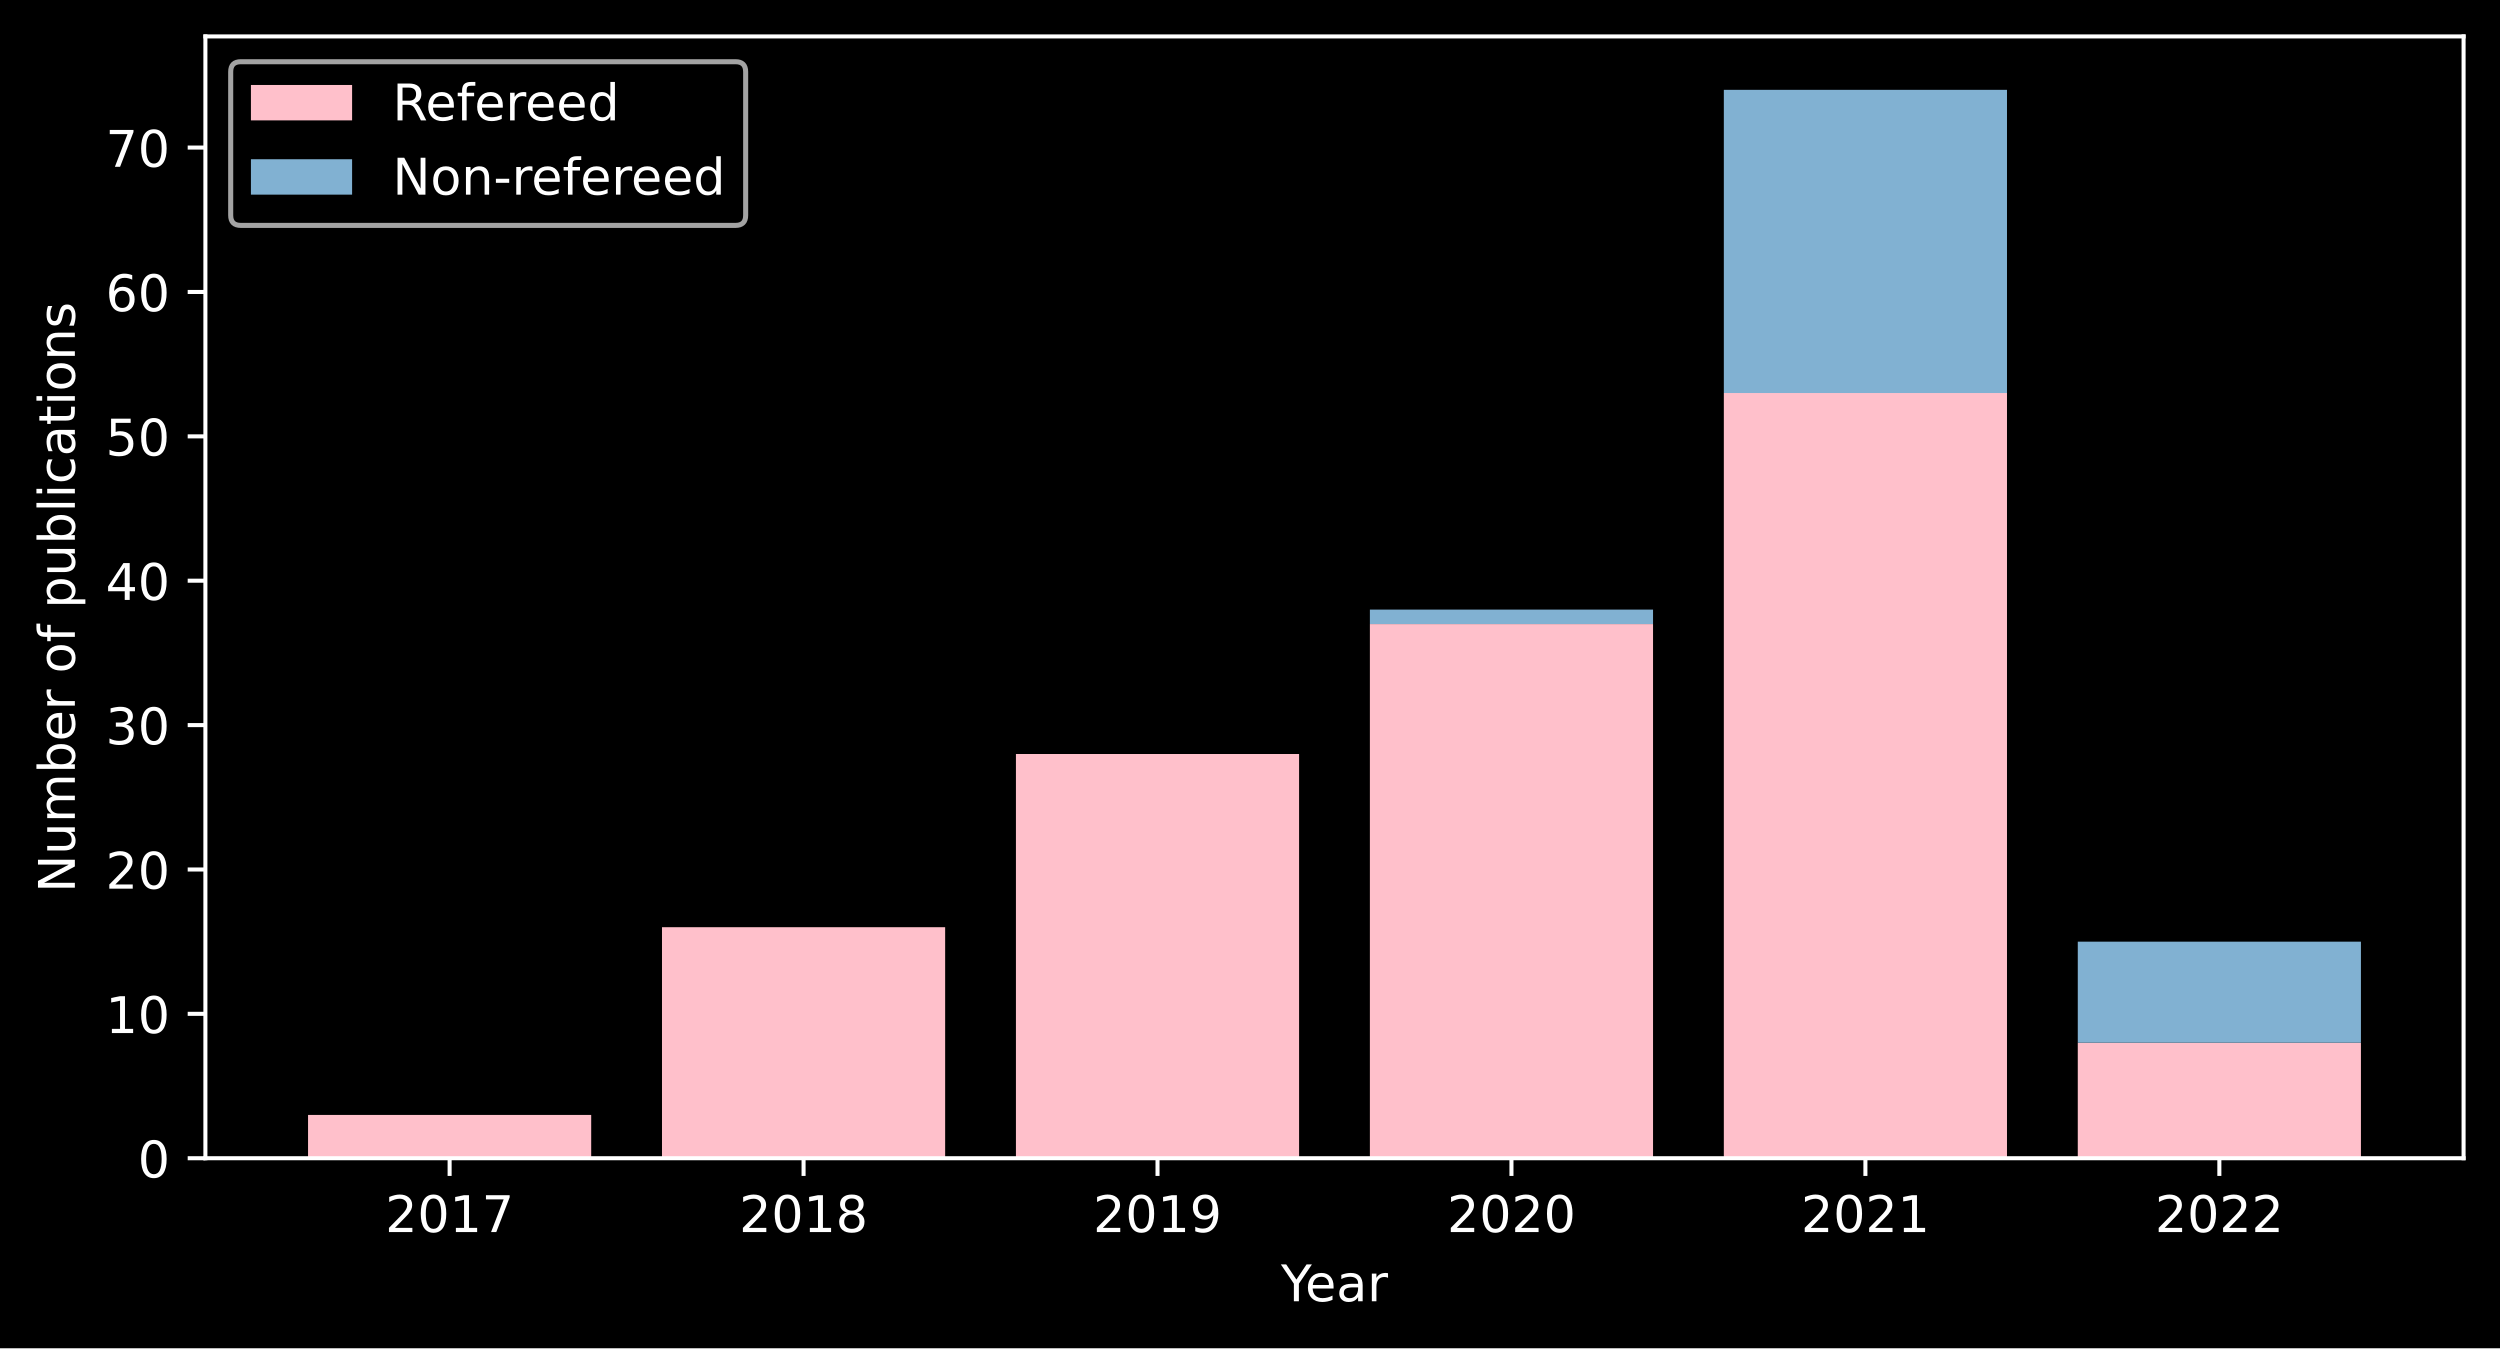
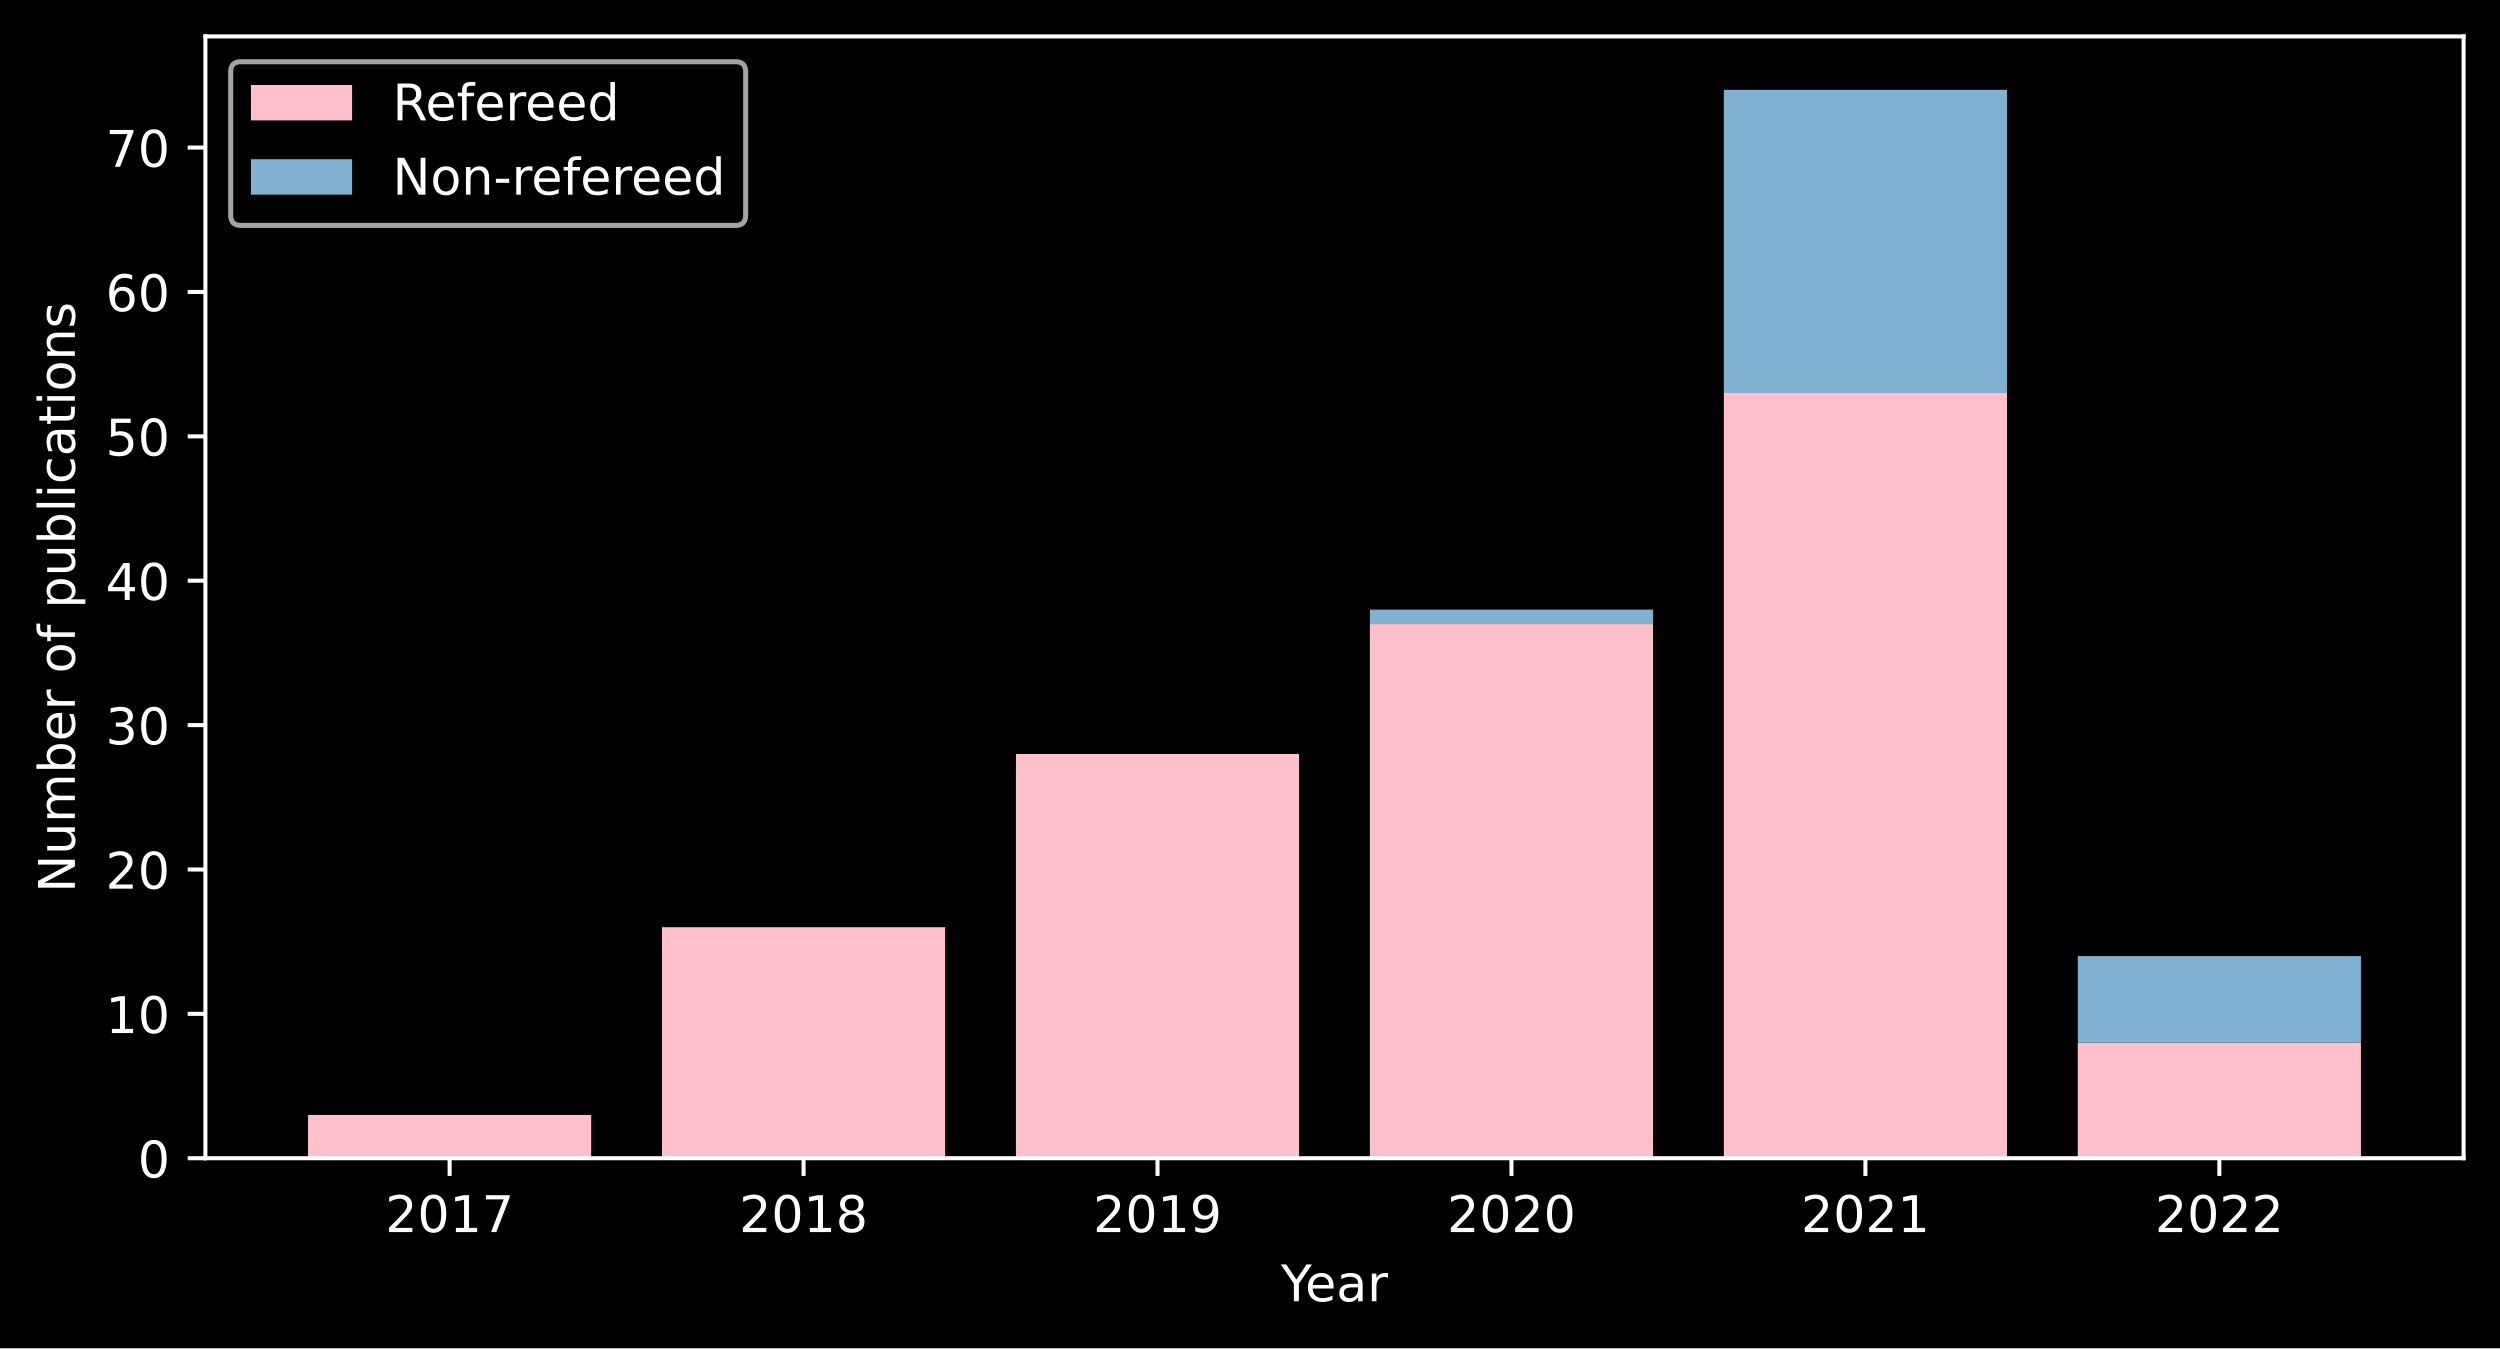
<svg xmlns="http://www.w3.org/2000/svg" xmlns:xlink="http://www.w3.org/1999/xlink" width="494.203pt" height="266.516pt" viewBox="0 0 494.203 266.516" version="1.1">
  <defs>
    <style type="text/css">*{stroke-linejoin: round; stroke-linecap: butt}</style>
  </defs>
  <g id="figure_1">
    <g id="patch_1">
      <path d="M 0 266.516  L 494.203 266.516  L 494.203 0  L 0 0  z " />
    </g>
    <g id="axes_1">
      <g id="patch_2">
        <path d="M 40.603 228.96  L 487.003 228.96  L 487.003 7.2  L 40.603 7.2  z " />
      </g>
      <g id="patch_3">
-         <path d="M 410.737 228.96  L 466.712 228.96  L 466.712 206.128  L 410.737 206.128  z " clip-path="url(#pe23407161f)" style="fill: #ffc0cb" />
+         <path d="M 410.737 228.96  L 466.712 228.96  L 466.712 206.128  L 410.737 206.128  z " clip-path="url(#p1f35f94df6)" style="fill: #ffc0cb" />
      </g>
      <g id="patch_4">
-         <path d="M 340.769 228.96  L 396.744 228.96  L 396.744 77.695  L 340.769 77.695  z " clip-path="url(#pe23407161f)" style="fill: #ffc0cb" />
+         <path d="M 340.769 228.96  L 396.744 228.96  L 396.744 77.695  L 340.769 77.695  z " clip-path="url(#p1f35f94df6)" style="fill: #ffc0cb" />
      </g>
      <g id="patch_5">
-         <path d="M 270.8 228.96  L 326.775 228.96  L 326.775 123.36  L 270.8 123.36  z " clip-path="url(#pe23407161f)" style="fill: #ffc0cb" />
+         <path d="M 270.8 228.96  L 326.775 228.96  L 326.775 123.36  L 270.8 123.36  z " clip-path="url(#p1f35f94df6)" style="fill: #ffc0cb" />
      </g>
      <g id="patch_6">
-         <path d="M 200.831 228.96  L 256.806 228.96  L 256.806 149.046  L 200.831 149.046  z " clip-path="url(#pe23407161f)" style="fill: #ffc0cb" />
+         <path d="M 200.831 228.96  L 256.806 228.96  L 256.806 149.046  L 200.831 149.046  z " clip-path="url(#p1f35f94df6)" style="fill: #ffc0cb" />
      </g>
      <g id="patch_7">
-         <path d="M 130.863 228.96  L 186.838 228.96  L 186.838 183.295  L 130.863 183.295  z " clip-path="url(#pe23407161f)" style="fill: #ffc0cb" />
+         <path d="M 130.863 228.96  L 186.838 228.96  L 186.838 183.295  L 130.863 183.295  z " clip-path="url(#p1f35f94df6)" style="fill: #ffc0cb" />
      </g>
      <g id="patch_8">
-         <path d="M 60.894 228.96  L 116.869 228.96  L 116.869 220.398  L 60.894 220.398  z " clip-path="url(#pe23407161f)" style="fill: #ffc0cb" />
+         <path d="M 60.894 228.96  L 116.869 228.96  L 116.869 220.398  L 60.894 220.398  z " clip-path="url(#p1f35f94df6)" style="fill: #ffc0cb" />
      </g>
      <g id="patch_9">
-         <path d="M 410.737 206.128  L 466.712 206.128  L 466.712 186.149  L 410.737 186.149  z " clip-path="url(#pe23407161f)" style="fill: #81b1d2" />
+         <path d="M 410.737 206.128  L 466.712 206.128  L 466.712 189.003  L 410.737 189.003  z " clip-path="url(#p1f35f94df6)" style="fill: #81b1d2" />
      </g>
      <g id="patch_10">
-         <path d="M 340.769 77.695  L 396.744 77.695  L 396.744 17.76  L 340.769 17.76  z " clip-path="url(#pe23407161f)" style="fill: #81b1d2" />
+         <path d="M 340.769 77.695  L 396.744 77.695  L 396.744 17.76  L 340.769 17.76  z " clip-path="url(#p1f35f94df6)" style="fill: #81b1d2" />
      </g>
      <g id="patch_11">
-         <path d="M 270.8 123.36  L 326.775 123.36  L 326.775 120.506  L 270.8 120.506  z " clip-path="url(#pe23407161f)" style="fill: #81b1d2" />
+         <path d="M 270.8 123.36  L 326.775 123.36  L 326.775 120.506  L 270.8 120.506  z " clip-path="url(#p1f35f94df6)" style="fill: #81b1d2" />
      </g>
      <g id="patch_12">
-         <path d="M 200.831 149.046  L 256.806 149.046  L 256.806 149.046  L 200.831 149.046  z " clip-path="url(#pe23407161f)" style="fill: #81b1d2" />
+         <path d="M 200.831 149.046  L 256.806 149.046  L 256.806 149.046  L 200.831 149.046  z " clip-path="url(#p1f35f94df6)" style="fill: #81b1d2" />
      </g>
      <g id="patch_13">
-         <path d="M 130.863 183.295  L 186.838 183.295  L 186.838 183.295  L 130.863 183.295  z " clip-path="url(#pe23407161f)" style="fill: #81b1d2" />
+         <path d="M 130.863 183.295  L 186.838 183.295  L 186.838 183.295  L 130.863 183.295  z " clip-path="url(#p1f35f94df6)" style="fill: #81b1d2" />
      </g>
      <g id="patch_14">
-         <path d="M 60.894 220.398  L 116.869 220.398  L 116.869 220.398  L 60.894 220.398  z " clip-path="url(#pe23407161f)" style="fill: #81b1d2" />
+         <path d="M 60.894 220.398  L 116.869 220.398  L 116.869 220.398  L 60.894 220.398  z " clip-path="url(#p1f35f94df6)" style="fill: #81b1d2" />
      </g>
      <g id="matplotlib.axis_1">
        <g id="xtick_1">
          <g id="line2d_1">
            <defs>
-               <path id="md7fec84d17" d="M 0 0  L 0 3.5  " style="stroke: #ffffff; stroke-width: 0.8" />
-             </defs>
-             <g>
-               <use xlink:href="#md7fec84d17" x="438.725" y="228.96" style="fill: #ffffff; stroke: #ffffff; stroke-width: 0.8" />
+               <path id="m95c9ac060b" d="M 0 0  L 0 3.5  " style="stroke: #ffffff; stroke-width: 0.8" />
+             </defs>
+             <g>
+               <use xlink:href="#m95c9ac060b" x="438.725" y="228.96" style="fill: #ffffff; stroke: #ffffff; stroke-width: 0.8" />
            </g>
          </g>
          <g id="text_1">
            <g style="fill: #ffffff" transform="translate(425.9998 243.5584)scale(0.1 -0.1)">
              <defs>
                <path id="DejaVuSans-32" d="M 1228 531  L 3431 531  L 3431 0  L 469 0  L 469 531  Q 828 903 1448 1529  Q 2069 2156 2228 2338  Q 2531 2678 2651 2914  Q 2772 3150 2772 3378  Q 2772 3750 2511 3984  Q 2250 4219 1831 4219  Q 1534 4219 1204 4116  Q 875 4013 500 3803  L 500 4441  Q 881 4594 1212 4672  Q 1544 4750 1819 4750  Q 2544 4750 2975 4387  Q 3406 4025 3406 3419  Q 3406 3131 3298 2873  Q 3191 2616 2906 2266  Q 2828 2175 2409 1742  Q 1991 1309 1228 531  z " transform="scale(0.015625)" />
                <path id="DejaVuSans-30" d="M 2034 4250  Q 1547 4250 1301 3770  Q 1056 3291 1056 2328  Q 1056 1369 1301 889  Q 1547 409 2034 409  Q 2525 409 2770 889  Q 3016 1369 3016 2328  Q 3016 3291 2770 3770  Q 2525 4250 2034 4250  z M 2034 4750  Q 2819 4750 3233 4129  Q 3647 3509 3647 2328  Q 3647 1150 3233 529  Q 2819 -91 2034 -91  Q 1250 -91 836 529  Q 422 1150 422 2328  Q 422 3509 836 4129  Q 1250 4750 2034 4750  z " transform="scale(0.015625)" />
              </defs>
              <use xlink:href="#DejaVuSans-32" />
              <use xlink:href="#DejaVuSans-30" x="63.623" />
              <use xlink:href="#DejaVuSans-32" x="127.246" />
              <use xlink:href="#DejaVuSans-32" x="190.869" />
            </g>
          </g>
        </g>
        <g id="xtick_2">
          <g id="line2d_2">
            <g>
-               <use xlink:href="#md7fec84d17" x="368.756" y="228.96" style="fill: #ffffff; stroke: #ffffff; stroke-width: 0.8" />
+               <use xlink:href="#m95c9ac060b" x="368.756" y="228.96" style="fill: #ffffff; stroke: #ffffff; stroke-width: 0.8" />
            </g>
          </g>
          <g id="text_2">
            <g style="fill: #ffffff" transform="translate(356.0311 243.5584)scale(0.1 -0.1)">
              <defs>
                <path id="DejaVuSans-31" d="M 794 531  L 1825 531  L 1825 4091  L 703 3866  L 703 4441  L 1819 4666  L 2450 4666  L 2450 531  L 3481 531  L 3481 0  L 794 0  L 794 531  z " transform="scale(0.015625)" />
              </defs>
              <use xlink:href="#DejaVuSans-32" />
              <use xlink:href="#DejaVuSans-30" x="63.623" />
              <use xlink:href="#DejaVuSans-32" x="127.246" />
              <use xlink:href="#DejaVuSans-31" x="190.869" />
            </g>
          </g>
        </g>
        <g id="xtick_3">
          <g id="line2d_3">
            <g>
-               <use xlink:href="#md7fec84d17" x="298.787" y="228.96" style="fill: #ffffff; stroke: #ffffff; stroke-width: 0.8" />
+               <use xlink:href="#m95c9ac060b" x="298.787" y="228.96" style="fill: #ffffff; stroke: #ffffff; stroke-width: 0.8" />
            </g>
          </g>
          <g id="text_3">
            <g style="fill: #ffffff" transform="translate(286.0625 243.5584)scale(0.1 -0.1)">
              <use xlink:href="#DejaVuSans-32" />
              <use xlink:href="#DejaVuSans-30" x="63.623" />
              <use xlink:href="#DejaVuSans-32" x="127.246" />
              <use xlink:href="#DejaVuSans-30" x="190.869" />
            </g>
          </g>
        </g>
        <g id="xtick_4">
          <g id="line2d_4">
            <g>
-               <use xlink:href="#md7fec84d17" x="228.819" y="228.96" style="fill: #ffffff; stroke: #ffffff; stroke-width: 0.8" />
+               <use xlink:href="#m95c9ac060b" x="228.819" y="228.96" style="fill: #ffffff; stroke: #ffffff; stroke-width: 0.8" />
            </g>
          </g>
          <g id="text_4">
            <g style="fill: #ffffff" transform="translate(216.0938 243.5584)scale(0.1 -0.1)">
              <defs>
                <path id="DejaVuSans-39" d="M 703 97  L 703 672  Q 941 559 1184 500  Q 1428 441 1663 441  Q 2288 441 2617 861  Q 2947 1281 2994 2138  Q 2813 1869 2534 1725  Q 2256 1581 1919 1581  Q 1219 1581 811 2004  Q 403 2428 403 3163  Q 403 3881 828 4315  Q 1253 4750 1959 4750  Q 2769 4750 3195 4129  Q 3622 3509 3622 2328  Q 3622 1225 3098 567  Q 2575 -91 1691 -91  Q 1453 -91 1209 -44  Q 966 3 703 97  z M 1959 2075  Q 2384 2075 2632 2365  Q 2881 2656 2881 3163  Q 2881 3666 2632 3958  Q 2384 4250 1959 4250  Q 1534 4250 1286 3958  Q 1038 3666 1038 3163  Q 1038 2656 1286 2365  Q 1534 2075 1959 2075  z " transform="scale(0.015625)" />
              </defs>
              <use xlink:href="#DejaVuSans-32" />
              <use xlink:href="#DejaVuSans-30" x="63.623" />
              <use xlink:href="#DejaVuSans-31" x="127.246" />
              <use xlink:href="#DejaVuSans-39" x="190.869" />
            </g>
          </g>
        </g>
        <g id="xtick_5">
          <g id="line2d_5">
            <g>
-               <use xlink:href="#md7fec84d17" x="158.85" y="228.96" style="fill: #ffffff; stroke: #ffffff; stroke-width: 0.8" />
+               <use xlink:href="#m95c9ac060b" x="158.85" y="228.96" style="fill: #ffffff; stroke: #ffffff; stroke-width: 0.8" />
            </g>
          </g>
          <g id="text_5">
            <g style="fill: #ffffff" transform="translate(146.1251 243.5584)scale(0.1 -0.1)">
              <defs>
                <path id="DejaVuSans-38" d="M 2034 2216  Q 1584 2216 1326 1975  Q 1069 1734 1069 1313  Q 1069 891 1326 650  Q 1584 409 2034 409  Q 2484 409 2743 651  Q 3003 894 3003 1313  Q 3003 1734 2745 1975  Q 2488 2216 2034 2216  z M 1403 2484  Q 997 2584 770 2862  Q 544 3141 544 3541  Q 544 4100 942 4425  Q 1341 4750 2034 4750  Q 2731 4750 3128 4425  Q 3525 4100 3525 3541  Q 3525 3141 3298 2862  Q 3072 2584 2669 2484  Q 3125 2378 3379 2068  Q 3634 1759 3634 1313  Q 3634 634 3220 271  Q 2806 -91 2034 -91  Q 1263 -91 848 271  Q 434 634 434 1313  Q 434 1759 690 2068  Q 947 2378 1403 2484  z M 1172 3481  Q 1172 3119 1398 2916  Q 1625 2713 2034 2713  Q 2441 2713 2670 2916  Q 2900 3119 2900 3481  Q 2900 3844 2670 4047  Q 2441 4250 2034 4250  Q 1625 4250 1398 4047  Q 1172 3844 1172 3481  z " transform="scale(0.015625)" />
              </defs>
              <use xlink:href="#DejaVuSans-32" />
              <use xlink:href="#DejaVuSans-30" x="63.623" />
              <use xlink:href="#DejaVuSans-31" x="127.246" />
              <use xlink:href="#DejaVuSans-38" x="190.869" />
            </g>
          </g>
        </g>
        <g id="xtick_6">
          <g id="line2d_6">
            <g>
-               <use xlink:href="#md7fec84d17" x="88.881" y="228.96" style="fill: #ffffff; stroke: #ffffff; stroke-width: 0.8" />
+               <use xlink:href="#m95c9ac060b" x="88.881" y="228.96" style="fill: #ffffff; stroke: #ffffff; stroke-width: 0.8" />
            </g>
          </g>
          <g id="text_6">
            <g style="fill: #ffffff" transform="translate(76.1565 243.5584)scale(0.1 -0.1)">
              <defs>
                <path id="DejaVuSans-37" d="M 525 4666  L 3525 4666  L 3525 4397  L 1831 0  L 1172 0  L 2766 4134  L 525 4134  L 525 4666  z " transform="scale(0.015625)" />
              </defs>
              <use xlink:href="#DejaVuSans-32" />
              <use xlink:href="#DejaVuSans-30" x="63.623" />
              <use xlink:href="#DejaVuSans-31" x="127.246" />
              <use xlink:href="#DejaVuSans-37" x="190.869" />
            </g>
          </g>
        </g>
        <g id="text_7">
          <g style="fill: #ffffff" transform="translate(253.2156 257.2366)scale(0.1 -0.1)">
            <defs>
              <path id="DejaVuSans-59" d="M -13 4666  L 666 4666  L 1959 2747  L 3244 4666  L 3922 4666  L 2272 2222  L 2272 0  L 1638 0  L 1638 2222  L -13 4666  z " transform="scale(0.015625)" />
              <path id="DejaVuSans-65" d="M 3597 1894  L 3597 1613  L 953 1613  Q 991 1019 1311 708  Q 1631 397 2203 397  Q 2534 397 2845 478  Q 3156 559 3463 722  L 3463 178  Q 3153 47 2828 -22  Q 2503 -91 2169 -91  Q 1331 -91 842 396  Q 353 884 353 1716  Q 353 2575 817 3079  Q 1281 3584 2069 3584  Q 2775 3584 3186 3129  Q 3597 2675 3597 1894  z M 3022 2063  Q 3016 2534 2758 2815  Q 2500 3097 2075 3097  Q 1594 3097 1305 2825  Q 1016 2553 972 2059  L 3022 2063  z " transform="scale(0.015625)" />
              <path id="DejaVuSans-61" d="M 2194 1759  Q 1497 1759 1228 1600  Q 959 1441 959 1056  Q 959 750 1161 570  Q 1363 391 1709 391  Q 2188 391 2477 730  Q 2766 1069 2766 1631  L 2766 1759  L 2194 1759  z M 3341 1997  L 3341 0  L 2766 0  L 2766 531  Q 2569 213 2275 61  Q 1981 -91 1556 -91  Q 1019 -91 701 211  Q 384 513 384 1019  Q 384 1609 779 1909  Q 1175 2209 1959 2209  L 2766 2209  L 2766 2266  Q 2766 2663 2505 2880  Q 2244 3097 1772 3097  Q 1472 3097 1187 3025  Q 903 2953 641 2809  L 641 3341  Q 956 3463 1253 3523  Q 1550 3584 1831 3584  Q 2591 3584 2966 3190  Q 3341 2797 3341 1997  z " transform="scale(0.015625)" />
              <path id="DejaVuSans-72" d="M 2631 2963  Q 2534 3019 2420 3045  Q 2306 3072 2169 3072  Q 1681 3072 1420 2755  Q 1159 2438 1159 1844  L 1159 0  L 581 0  L 581 3500  L 1159 3500  L 1159 2956  Q 1341 3275 1631 3429  Q 1922 3584 2338 3584  Q 2397 3584 2469 3576  Q 2541 3569 2628 3553  L 2631 2963  z " transform="scale(0.015625)" />
            </defs>
            <use xlink:href="#DejaVuSans-59" />
            <use xlink:href="#DejaVuSans-65" x="47.834" />
            <use xlink:href="#DejaVuSans-61" x="109.357" />
            <use xlink:href="#DejaVuSans-72" x="170.637" />
          </g>
        </g>
      </g>
      <g id="matplotlib.axis_2">
        <g id="ytick_1">
          <g id="line2d_7">
            <defs>
-               <path id="m7412f99626" d="M 0 0  L -3.5 0  " style="stroke: #ffffff; stroke-width: 0.8" />
-             </defs>
-             <g>
-               <use xlink:href="#m7412f99626" x="40.603" y="228.96" style="fill: #ffffff; stroke: #ffffff; stroke-width: 0.8" />
+               <path id="mf097956aac" d="M 0 0  L -3.5 0  " style="stroke: #ffffff; stroke-width: 0.8" />
+             </defs>
+             <g>
+               <use xlink:href="#mf097956aac" x="40.603" y="228.96" style="fill: #ffffff; stroke: #ffffff; stroke-width: 0.8" />
            </g>
          </g>
          <g id="text_8">
            <g style="fill: #ffffff" transform="translate(27.24063 232.7592)scale(0.1 -0.1)">
              <use xlink:href="#DejaVuSans-30" />
            </g>
          </g>
        </g>
        <g id="ytick_2">
          <g id="line2d_8">
            <g>
-               <use xlink:href="#m7412f99626" x="40.603" y="200.419" style="fill: #ffffff; stroke: #ffffff; stroke-width: 0.8" />
+               <use xlink:href="#mf097956aac" x="40.603" y="200.419" style="fill: #ffffff; stroke: #ffffff; stroke-width: 0.8" />
            </g>
          </g>
          <g id="text_9">
            <g style="fill: #ffffff" transform="translate(20.87813 204.2187)scale(0.1 -0.1)">
              <use xlink:href="#DejaVuSans-31" />
              <use xlink:href="#DejaVuSans-30" x="63.623" />
            </g>
          </g>
        </g>
        <g id="ytick_3">
          <g id="line2d_9">
            <g>
-               <use xlink:href="#m7412f99626" x="40.603" y="171.879" style="fill: #ffffff; stroke: #ffffff; stroke-width: 0.8" />
+               <use xlink:href="#mf097956aac" x="40.603" y="171.879" style="fill: #ffffff; stroke: #ffffff; stroke-width: 0.8" />
            </g>
          </g>
          <g id="text_10">
            <g style="fill: #ffffff" transform="translate(20.87813 175.6781)scale(0.1 -0.1)">
              <use xlink:href="#DejaVuSans-32" />
              <use xlink:href="#DejaVuSans-30" x="63.623" />
            </g>
          </g>
        </g>
        <g id="ytick_4">
          <g id="line2d_10">
            <g>
-               <use xlink:href="#m7412f99626" x="40.603" y="143.338" style="fill: #ffffff; stroke: #ffffff; stroke-width: 0.8" />
+               <use xlink:href="#mf097956aac" x="40.603" y="143.338" style="fill: #ffffff; stroke: #ffffff; stroke-width: 0.8" />
            </g>
          </g>
          <g id="text_11">
            <g style="fill: #ffffff" transform="translate(20.87813 147.1376)scale(0.1 -0.1)">
              <defs>
                <path id="DejaVuSans-33" d="M 2597 2516  Q 3050 2419 3304 2112  Q 3559 1806 3559 1356  Q 3559 666 3084 287  Q 2609 -91 1734 -91  Q 1441 -91 1130 -33  Q 819 25 488 141  L 488 750  Q 750 597 1062 519  Q 1375 441 1716 441  Q 2309 441 2620 675  Q 2931 909 2931 1356  Q 2931 1769 2642 2001  Q 2353 2234 1838 2234  L 1294 2234  L 1294 2753  L 1863 2753  Q 2328 2753 2575 2939  Q 2822 3125 2822 3475  Q 2822 3834 2567 4026  Q 2313 4219 1838 4219  Q 1578 4219 1281 4162  Q 984 4106 628 3988  L 628 4550  Q 988 4650 1302 4700  Q 1616 4750 1894 4750  Q 2613 4750 3031 4423  Q 3450 4097 3450 3541  Q 3450 3153 3228 2886  Q 3006 2619 2597 2516  z " transform="scale(0.015625)" />
              </defs>
              <use xlink:href="#DejaVuSans-33" />
              <use xlink:href="#DejaVuSans-30" x="63.623" />
            </g>
          </g>
        </g>
        <g id="ytick_5">
          <g id="line2d_11">
            <g>
-               <use xlink:href="#m7412f99626" x="40.603" y="114.798" style="fill: #ffffff; stroke: #ffffff; stroke-width: 0.8" />
+               <use xlink:href="#mf097956aac" x="40.603" y="114.798" style="fill: #ffffff; stroke: #ffffff; stroke-width: 0.8" />
            </g>
          </g>
          <g id="text_12">
            <g style="fill: #ffffff" transform="translate(20.87813 118.5971)scale(0.1 -0.1)">
              <defs>
                <path id="DejaVuSans-34" d="M 2419 4116  L 825 1625  L 2419 1625  L 2419 4116  z M 2253 4666  L 3047 4666  L 3047 1625  L 3713 1625  L 3713 1100  L 3047 1100  L 3047 0  L 2419 0  L 2419 1100  L 313 1100  L 313 1709  L 2253 4666  z " transform="scale(0.015625)" />
              </defs>
              <use xlink:href="#DejaVuSans-34" />
              <use xlink:href="#DejaVuSans-30" x="63.623" />
            </g>
          </g>
        </g>
        <g id="ytick_6">
          <g id="line2d_12">
            <g>
-               <use xlink:href="#m7412f99626" x="40.603" y="86.257" style="fill: #ffffff; stroke: #ffffff; stroke-width: 0.8" />
+               <use xlink:href="#mf097956aac" x="40.603" y="86.257" style="fill: #ffffff; stroke: #ffffff; stroke-width: 0.8" />
            </g>
          </g>
          <g id="text_13">
            <g style="fill: #ffffff" transform="translate(20.87813 90.05652)scale(0.1 -0.1)">
              <defs>
                <path id="DejaVuSans-35" d="M 691 4666  L 3169 4666  L 3169 4134  L 1269 4134  L 1269 2991  Q 1406 3038 1543 3061  Q 1681 3084 1819 3084  Q 2600 3084 3056 2656  Q 3513 2228 3513 1497  Q 3513 744 3044 326  Q 2575 -91 1722 -91  Q 1428 -91 1123 -41  Q 819 9 494 109  L 494 744  Q 775 591 1075 516  Q 1375 441 1709 441  Q 2250 441 2565 725  Q 2881 1009 2881 1497  Q 2881 1984 2565 2268  Q 2250 2553 1709 2553  Q 1456 2553 1204 2497  Q 953 2441 691 2322  L 691 4666  z " transform="scale(0.015625)" />
              </defs>
              <use xlink:href="#DejaVuSans-35" />
              <use xlink:href="#DejaVuSans-30" x="63.623" />
            </g>
          </g>
        </g>
        <g id="ytick_7">
          <g id="line2d_13">
            <g>
-               <use xlink:href="#m7412f99626" x="40.603" y="57.717" style="fill: #ffffff; stroke: #ffffff; stroke-width: 0.8" />
+               <use xlink:href="#mf097956aac" x="40.603" y="57.717" style="fill: #ffffff; stroke: #ffffff; stroke-width: 0.8" />
            </g>
          </g>
          <g id="text_14">
            <g style="fill: #ffffff" transform="translate(20.87813 61.51598)scale(0.1 -0.1)">
              <defs>
                <path id="DejaVuSans-36" d="M 2113 2584  Q 1688 2584 1439 2293  Q 1191 2003 1191 1497  Q 1191 994 1439 701  Q 1688 409 2113 409  Q 2538 409 2786 701  Q 3034 994 3034 1497  Q 3034 2003 2786 2293  Q 2538 2584 2113 2584  z M 3366 4563  L 3366 3988  Q 3128 4100 2886 4159  Q 2644 4219 2406 4219  Q 1781 4219 1451 3797  Q 1122 3375 1075 2522  Q 1259 2794 1537 2939  Q 1816 3084 2150 3084  Q 2853 3084 3261 2657  Q 3669 2231 3669 1497  Q 3669 778 3244 343  Q 2819 -91 2113 -91  Q 1303 -91 875 529  Q 447 1150 447 2328  Q 447 3434 972 4092  Q 1497 4750 2381 4750  Q 2619 4750 2861 4703  Q 3103 4656 3366 4563  z " transform="scale(0.015625)" />
              </defs>
              <use xlink:href="#DejaVuSans-36" />
              <use xlink:href="#DejaVuSans-30" x="63.623" />
            </g>
          </g>
        </g>
        <g id="ytick_8">
          <g id="line2d_14">
            <g>
-               <use xlink:href="#m7412f99626" x="40.603" y="29.176" style="fill: #ffffff; stroke: #ffffff; stroke-width: 0.8" />
+               <use xlink:href="#mf097956aac" x="40.603" y="29.176" style="fill: #ffffff; stroke: #ffffff; stroke-width: 0.8" />
            </g>
          </g>
          <g id="text_15">
            <g style="fill: #ffffff" transform="translate(20.87813 32.97543)scale(0.1 -0.1)">
              <use xlink:href="#DejaVuSans-37" />
              <use xlink:href="#DejaVuSans-30" x="63.623" />
            </g>
          </g>
        </g>
        <g id="text_16">
          <g style="fill: #ffffff" transform="translate(14.79844 176.4542)rotate(-90)scale(0.1 -0.1)">
            <defs>
              <path id="DejaVuSans-4e" d="M 628 4666  L 1478 4666  L 3547 763  L 3547 4666  L 4159 4666  L 4159 0  L 3309 0  L 1241 3903  L 1241 0  L 628 0  L 628 4666  z " transform="scale(0.015625)" />
              <path id="DejaVuSans-75" d="M 544 1381  L 544 3500  L 1119 3500  L 1119 1403  Q 1119 906 1312 657  Q 1506 409 1894 409  Q 2359 409 2629 706  Q 2900 1003 2900 1516  L 2900 3500  L 3475 3500  L 3475 0  L 2900 0  L 2900 538  Q 2691 219 2414 64  Q 2138 -91 1772 -91  Q 1169 -91 856 284  Q 544 659 544 1381  z M 1991 3584  L 1991 3584  z " transform="scale(0.015625)" />
              <path id="DejaVuSans-6d" d="M 3328 2828  Q 3544 3216 3844 3400  Q 4144 3584 4550 3584  Q 5097 3584 5394 3201  Q 5691 2819 5691 2113  L 5691 0  L 5113 0  L 5113 2094  Q 5113 2597 4934 2840  Q 4756 3084 4391 3084  Q 3944 3084 3684 2787  Q 3425 2491 3425 1978  L 3425 0  L 2847 0  L 2847 2094  Q 2847 2600 2669 2842  Q 2491 3084 2119 3084  Q 1678 3084 1418 2786  Q 1159 2488 1159 1978  L 1159 0  L 581 0  L 581 3500  L 1159 3500  L 1159 2956  Q 1356 3278 1631 3431  Q 1906 3584 2284 3584  Q 2666 3584 2933 3390  Q 3200 3197 3328 2828  z " transform="scale(0.015625)" />
              <path id="DejaVuSans-62" d="M 3116 1747  Q 3116 2381 2855 2742  Q 2594 3103 2138 3103  Q 1681 3103 1420 2742  Q 1159 2381 1159 1747  Q 1159 1113 1420 752  Q 1681 391 2138 391  Q 2594 391 2855 752  Q 3116 1113 3116 1747  z M 1159 2969  Q 1341 3281 1617 3432  Q 1894 3584 2278 3584  Q 2916 3584 3314 3078  Q 3713 2572 3713 1747  Q 3713 922 3314 415  Q 2916 -91 2278 -91  Q 1894 -91 1617 61  Q 1341 213 1159 525  L 1159 0  L 581 0  L 581 4863  L 1159 4863  L 1159 2969  z " transform="scale(0.015625)" />
              <path id="DejaVuSans-20" transform="scale(0.015625)" />
              <path id="DejaVuSans-6f" d="M 1959 3097  Q 1497 3097 1228 2736  Q 959 2375 959 1747  Q 959 1119 1226 758  Q 1494 397 1959 397  Q 2419 397 2687 759  Q 2956 1122 2956 1747  Q 2956 2369 2687 2733  Q 2419 3097 1959 3097  z M 1959 3584  Q 2709 3584 3137 3096  Q 3566 2609 3566 1747  Q 3566 888 3137 398  Q 2709 -91 1959 -91  Q 1206 -91 779 398  Q 353 888 353 1747  Q 353 2609 779 3096  Q 1206 3584 1959 3584  z " transform="scale(0.015625)" />
              <path id="DejaVuSans-66" d="M 2375 4863  L 2375 4384  L 1825 4384  Q 1516 4384 1395 4259  Q 1275 4134 1275 3809  L 1275 3500  L 2222 3500  L 2222 3053  L 1275 3053  L 1275 0  L 697 0  L 697 3053  L 147 3053  L 147 3500  L 697 3500  L 697 3744  Q 697 4328 969 4595  Q 1241 4863 1831 4863  L 2375 4863  z " transform="scale(0.015625)" />
              <path id="DejaVuSans-70" d="M 1159 525  L 1159 -1331  L 581 -1331  L 581 3500  L 1159 3500  L 1159 2969  Q 1341 3281 1617 3432  Q 1894 3584 2278 3584  Q 2916 3584 3314 3078  Q 3713 2572 3713 1747  Q 3713 922 3314 415  Q 2916 -91 2278 -91  Q 1894 -91 1617 61  Q 1341 213 1159 525  z M 3116 1747  Q 3116 2381 2855 2742  Q 2594 3103 2138 3103  Q 1681 3103 1420 2742  Q 1159 2381 1159 1747  Q 1159 1113 1420 752  Q 1681 391 2138 391  Q 2594 391 2855 752  Q 3116 1113 3116 1747  z " transform="scale(0.015625)" />
              <path id="DejaVuSans-6c" d="M 603 4863  L 1178 4863  L 1178 0  L 603 0  L 603 4863  z " transform="scale(0.015625)" />
              <path id="DejaVuSans-69" d="M 603 3500  L 1178 3500  L 1178 0  L 603 0  L 603 3500  z M 603 4863  L 1178 4863  L 1178 4134  L 603 4134  L 603 4863  z " transform="scale(0.015625)" />
              <path id="DejaVuSans-63" d="M 3122 3366  L 3122 2828  Q 2878 2963 2633 3030  Q 2388 3097 2138 3097  Q 1578 3097 1268 2742  Q 959 2388 959 1747  Q 959 1106 1268 751  Q 1578 397 2138 397  Q 2388 397 2633 464  Q 2878 531 3122 666  L 3122 134  Q 2881 22 2623 -34  Q 2366 -91 2075 -91  Q 1284 -91 818 406  Q 353 903 353 1747  Q 353 2603 823 3093  Q 1294 3584 2113 3584  Q 2378 3584 2631 3529  Q 2884 3475 3122 3366  z " transform="scale(0.015625)" />
              <path id="DejaVuSans-74" d="M 1172 4494  L 1172 3500  L 2356 3500  L 2356 3053  L 1172 3053  L 1172 1153  Q 1172 725 1289 603  Q 1406 481 1766 481  L 2356 481  L 2356 0  L 1766 0  Q 1100 0 847 248  Q 594 497 594 1153  L 594 3053  L 172 3053  L 172 3500  L 594 3500  L 594 4494  L 1172 4494  z " transform="scale(0.015625)" />
              <path id="DejaVuSans-6e" d="M 3513 2113  L 3513 0  L 2938 0  L 2938 2094  Q 2938 2591 2744 2837  Q 2550 3084 2163 3084  Q 1697 3084 1428 2787  Q 1159 2491 1159 1978  L 1159 0  L 581 0  L 581 3500  L 1159 3500  L 1159 2956  Q 1366 3272 1645 3428  Q 1925 3584 2291 3584  Q 2894 3584 3203 3211  Q 3513 2838 3513 2113  z " transform="scale(0.015625)" />
              <path id="DejaVuSans-73" d="M 2834 3397  L 2834 2853  Q 2591 2978 2328 3040  Q 2066 3103 1784 3103  Q 1356 3103 1142 2972  Q 928 2841 928 2578  Q 928 2378 1081 2264  Q 1234 2150 1697 2047  L 1894 2003  Q 2506 1872 2764 1633  Q 3022 1394 3022 966  Q 3022 478 2636 193  Q 2250 -91 1575 -91  Q 1294 -91 989 -36  Q 684 19 347 128  L 347 722  Q 666 556 975 473  Q 1284 391 1588 391  Q 1994 391 2212 530  Q 2431 669 2431 922  Q 2431 1156 2273 1281  Q 2116 1406 1581 1522  L 1381 1569  Q 847 1681 609 1914  Q 372 2147 372 2553  Q 372 3047 722 3315  Q 1072 3584 1716 3584  Q 2034 3584 2315 3537  Q 2597 3491 2834 3397  z " transform="scale(0.015625)" />
            </defs>
            <use xlink:href="#DejaVuSans-4e" />
            <use xlink:href="#DejaVuSans-75" x="74.805" />
            <use xlink:href="#DejaVuSans-6d" x="138.184" />
            <use xlink:href="#DejaVuSans-62" x="235.596" />
            <use xlink:href="#DejaVuSans-65" x="299.072" />
            <use xlink:href="#DejaVuSans-72" x="360.596" />
            <use xlink:href="#DejaVuSans-20" x="401.709" />
            <use xlink:href="#DejaVuSans-6f" x="433.496" />
            <use xlink:href="#DejaVuSans-66" x="494.678" />
            <use xlink:href="#DejaVuSans-20" x="529.883" />
            <use xlink:href="#DejaVuSans-70" x="561.67" />
            <use xlink:href="#DejaVuSans-75" x="625.146" />
            <use xlink:href="#DejaVuSans-62" x="688.525" />
            <use xlink:href="#DejaVuSans-6c" x="752.002" />
            <use xlink:href="#DejaVuSans-69" x="779.785" />
            <use xlink:href="#DejaVuSans-63" x="807.568" />
            <use xlink:href="#DejaVuSans-61" x="862.549" />
            <use xlink:href="#DejaVuSans-74" x="923.828" />
            <use xlink:href="#DejaVuSans-69" x="963.037" />
            <use xlink:href="#DejaVuSans-6f" x="990.82" />
            <use xlink:href="#DejaVuSans-6e" x="1052.002" />
            <use xlink:href="#DejaVuSans-73" x="1115.381" />
          </g>
        </g>
      </g>
      <g id="patch_15">
        <path d="M 40.603 228.96  L 40.603 7.2  " style="fill: none; stroke: #ffffff; stroke-width: 0.8; stroke-linejoin: miter; stroke-linecap: square" />
      </g>
      <g id="patch_16">
        <path d="M 487.003 228.96  L 487.003 7.2  " style="fill: none; stroke: #ffffff; stroke-width: 0.8; stroke-linejoin: miter; stroke-linecap: square" />
      </g>
      <g id="patch_17">
        <path d="M 40.603 228.96  L 487.003 228.96  " style="fill: none; stroke: #ffffff; stroke-width: 0.8; stroke-linejoin: miter; stroke-linecap: square" />
      </g>
      <g id="patch_18">
        <path d="M 40.603 7.2  L 487.003 7.2  " style="fill: none; stroke: #ffffff; stroke-width: 0.8; stroke-linejoin: miter; stroke-linecap: square" />
      </g>
      <g id="legend_1">
        <g id="patch_19">
          <path d="M 47.603 44.556  L 145.402 44.556  Q 147.402 44.556 147.402 42.556  L 147.402 14.2  Q 147.402 12.2 145.402 12.2  L 47.603 12.2  Q 45.603 12.2 45.603 14.2  L 45.603 42.556  Q 45.603 44.556 47.603 44.556  z " style="opacity: 0.8; stroke: #cccccc; stroke-linejoin: miter" />
        </g>
        <g id="patch_20">
          <path d="M 49.603 23.798  L 69.603 23.798  L 69.603 16.798  L 49.603 16.798  z " style="fill: #ffc0cb" />
        </g>
        <g id="text_17">
          <g style="fill: #ffffff" transform="translate(77.60313 23.79844)scale(0.1 -0.1)">
            <defs>
              <path id="DejaVuSans-52" d="M 2841 2188  Q 3044 2119 3236 1894  Q 3428 1669 3622 1275  L 4263 0  L 3584 0  L 2988 1197  Q 2756 1666 2539 1819  Q 2322 1972 1947 1972  L 1259 1972  L 1259 0  L 628 0  L 628 4666  L 2053 4666  Q 2853 4666 3247 4331  Q 3641 3997 3641 3322  Q 3641 2881 3436 2590  Q 3231 2300 2841 2188  z M 1259 4147  L 1259 2491  L 2053 2491  Q 2509 2491 2742 2702  Q 2975 2913 2975 3322  Q 2975 3731 2742 3939  Q 2509 4147 2053 4147  L 1259 4147  z " transform="scale(0.015625)" />
              <path id="DejaVuSans-64" d="M 2906 2969  L 2906 4863  L 3481 4863  L 3481 0  L 2906 0  L 2906 525  Q 2725 213 2448 61  Q 2172 -91 1784 -91  Q 1150 -91 751 415  Q 353 922 353 1747  Q 353 2572 751 3078  Q 1150 3584 1784 3584  Q 2172 3584 2448 3432  Q 2725 3281 2906 2969  z M 947 1747  Q 947 1113 1208 752  Q 1469 391 1925 391  Q 2381 391 2643 752  Q 2906 1113 2906 1747  Q 2906 2381 2643 2742  Q 2381 3103 1925 3103  Q 1469 3103 1208 2742  Q 947 2381 947 1747  z " transform="scale(0.015625)" />
            </defs>
            <use xlink:href="#DejaVuSans-52" />
            <use xlink:href="#DejaVuSans-65" x="64.982" />
            <use xlink:href="#DejaVuSans-66" x="126.506" />
            <use xlink:href="#DejaVuSans-65" x="161.711" />
            <use xlink:href="#DejaVuSans-72" x="223.234" />
            <use xlink:href="#DejaVuSans-65" x="262.098" />
            <use xlink:href="#DejaVuSans-65" x="323.621" />
            <use xlink:href="#DejaVuSans-64" x="385.145" />
          </g>
        </g>
        <g id="patch_21">
          <path d="M 49.603 38.477  L 69.603 38.477  L 69.603 31.477  L 49.603 31.477  z " style="fill: #81b1d2" />
        </g>
        <g id="text_18">
          <g style="fill: #ffffff" transform="translate(77.60313 38.47656)scale(0.1 -0.1)">
            <defs>
              <path id="DejaVuSans-2d" d="M 313 2009  L 1997 2009  L 1997 1497  L 313 1497  L 313 2009  z " transform="scale(0.015625)" />
            </defs>
            <use xlink:href="#DejaVuSans-4e" />
            <use xlink:href="#DejaVuSans-6f" x="74.805" />
            <use xlink:href="#DejaVuSans-6e" x="135.986" />
            <use xlink:href="#DejaVuSans-2d" x="199.365" />
            <use xlink:href="#DejaVuSans-72" x="235.449" />
            <use xlink:href="#DejaVuSans-65" x="274.312" />
            <use xlink:href="#DejaVuSans-66" x="335.836" />
            <use xlink:href="#DejaVuSans-65" x="371.041" />
            <use xlink:href="#DejaVuSans-72" x="432.564" />
            <use xlink:href="#DejaVuSans-65" x="471.428" />
            <use xlink:href="#DejaVuSans-65" x="532.951" />
            <use xlink:href="#DejaVuSans-64" x="594.475" />
          </g>
        </g>
      </g>
    </g>
  </g>
  <defs>
-     <clipPath id="pe23407161f">
+     <clipPath id="p1f35f94df6">
      <rect x="40.603" y="7.2" width="446.4" height="221.76" />
    </clipPath>
  </defs>
</svg>
